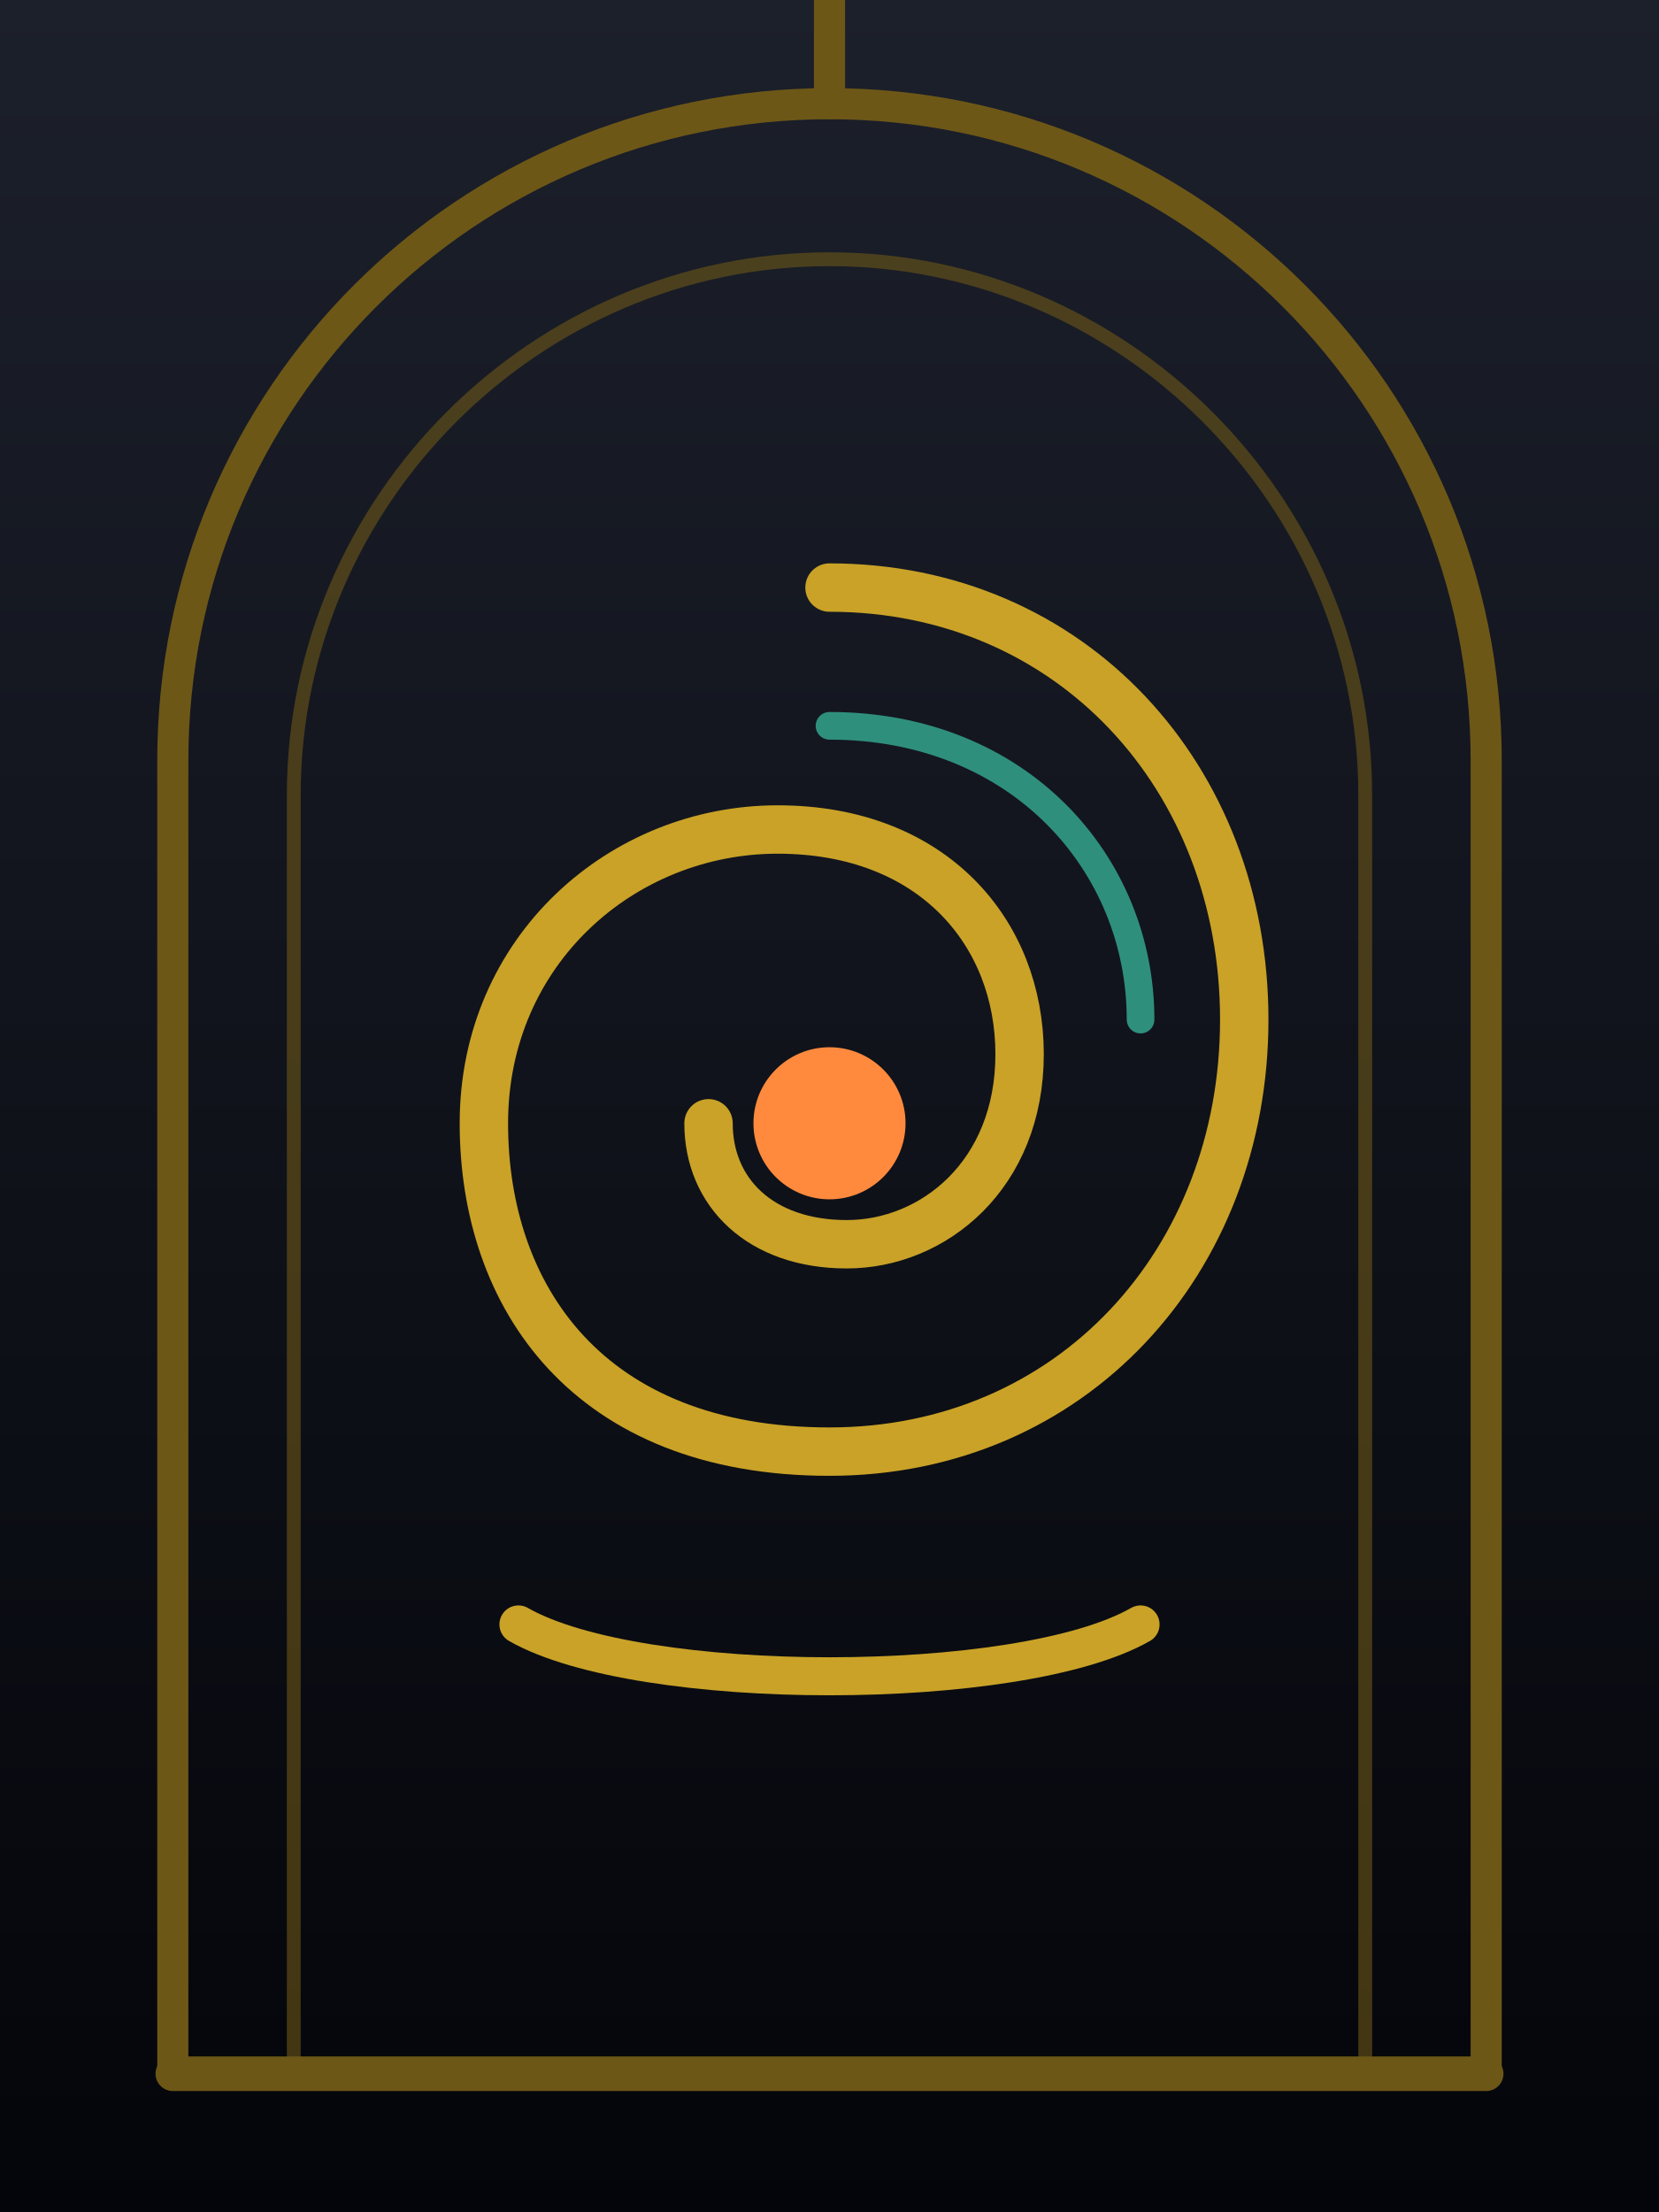
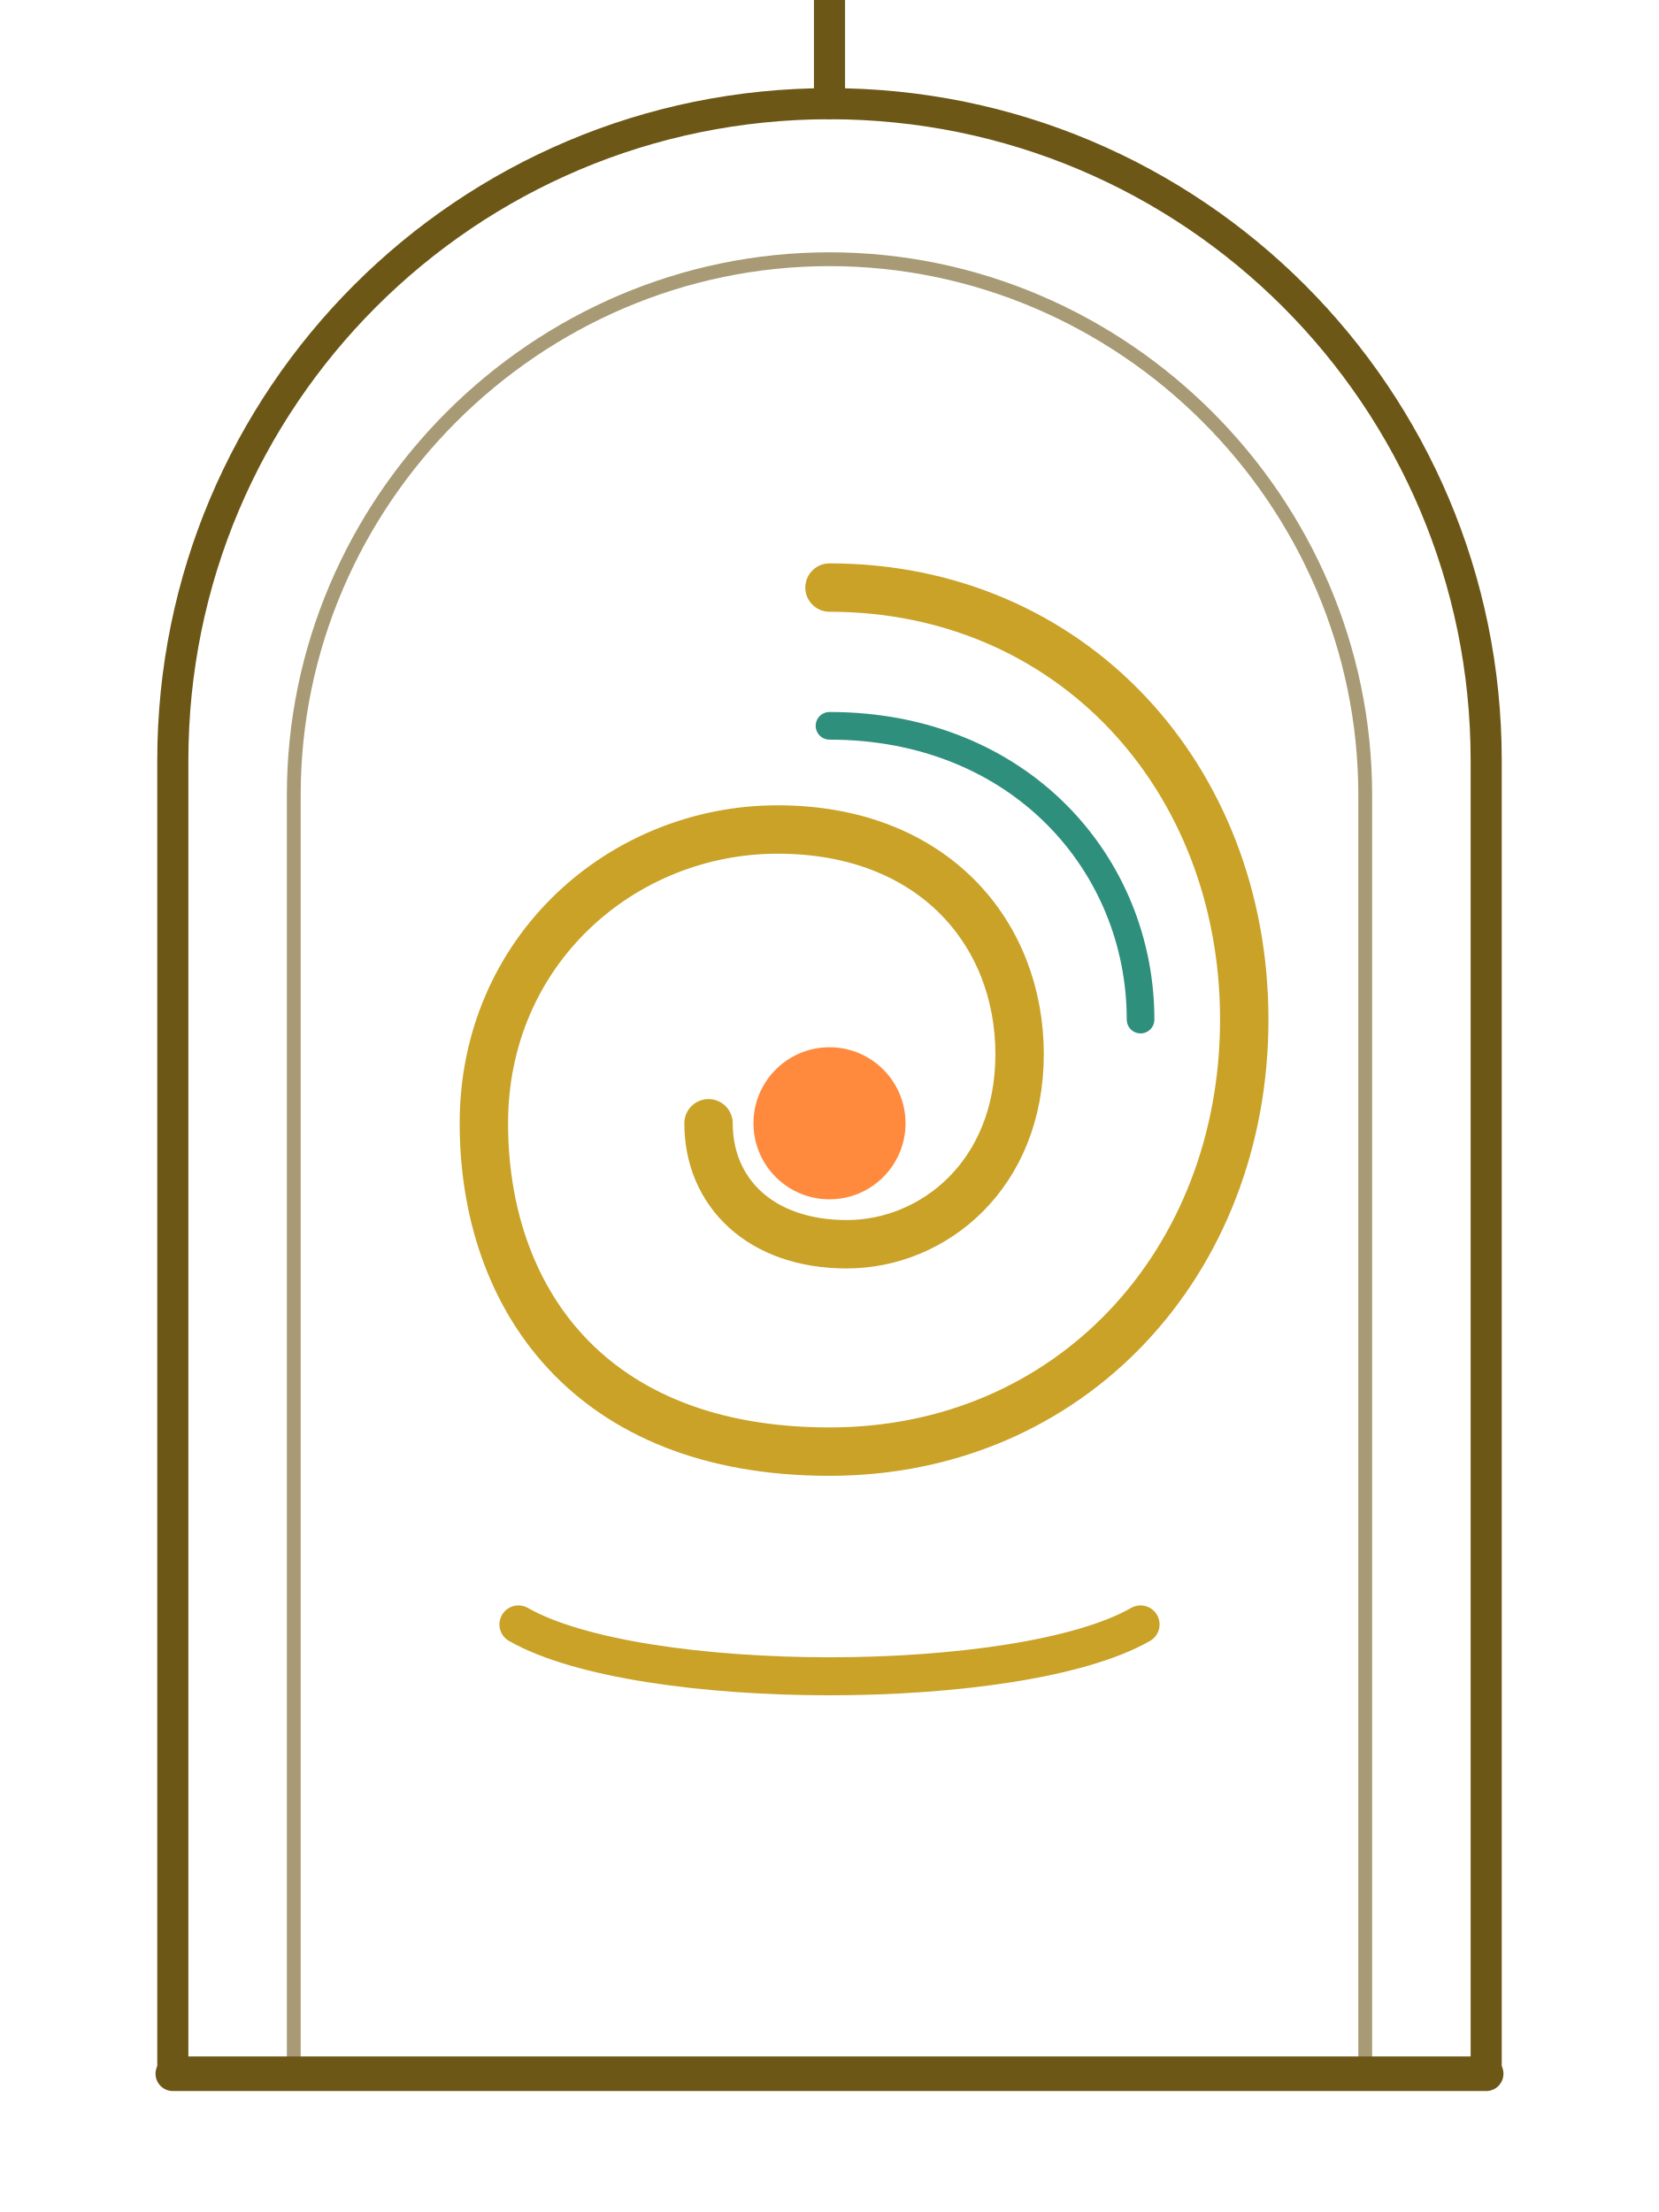
<svg xmlns="http://www.w3.org/2000/svg" viewBox="0 0 96 128" fill="none" role="img">
  <defs>
    <linearGradient id="ground" x1="0" y1="0" x2="0" y2="1">
      <stop offset="0" stop-color="#1c202b" />
      <stop offset="1" stop-color="#04050a" />
    </linearGradient>
  </defs>
-   <rect width="96" height="128" fill="url(#ground)" />
  <path d="M10 120V44c0-21 17-38 38-38s38 17 38 38v76" stroke="#6d5717" stroke-width="1.8" />
  <path d="M17 120V46c0-17 14-31 31-31s31 14 31 31v74" stroke="#6d5717" stroke-width="0.8" opacity="0.6" />
  <path d="M48 6V0" stroke="#6d5717" stroke-width="1.8" stroke-linecap="round" />
  <path d="M10 120h76" stroke="#6d5717" stroke-width="2" stroke-linecap="round" />
  <path d="M48 34c14 0 24 11 24 25s-10 25-24 25-20-9-20-19 8-17 17-17 14 6 14 13-5 11-10 11-8-3-8-7" stroke="#c9a227" stroke-width="2.8" stroke-linecap="round" />
  <path d="M48 42c11 0 18 8 18 17" stroke="#2f8f7d" stroke-width="1.6" stroke-linecap="round" />
  <circle cx="48" cy="65" r="4.4" fill="#ff8a3d" />
  <path d="M30 94c7 4 29 4 36 0" stroke="#c9a227" stroke-width="2.2" stroke-linecap="round" />
</svg>
